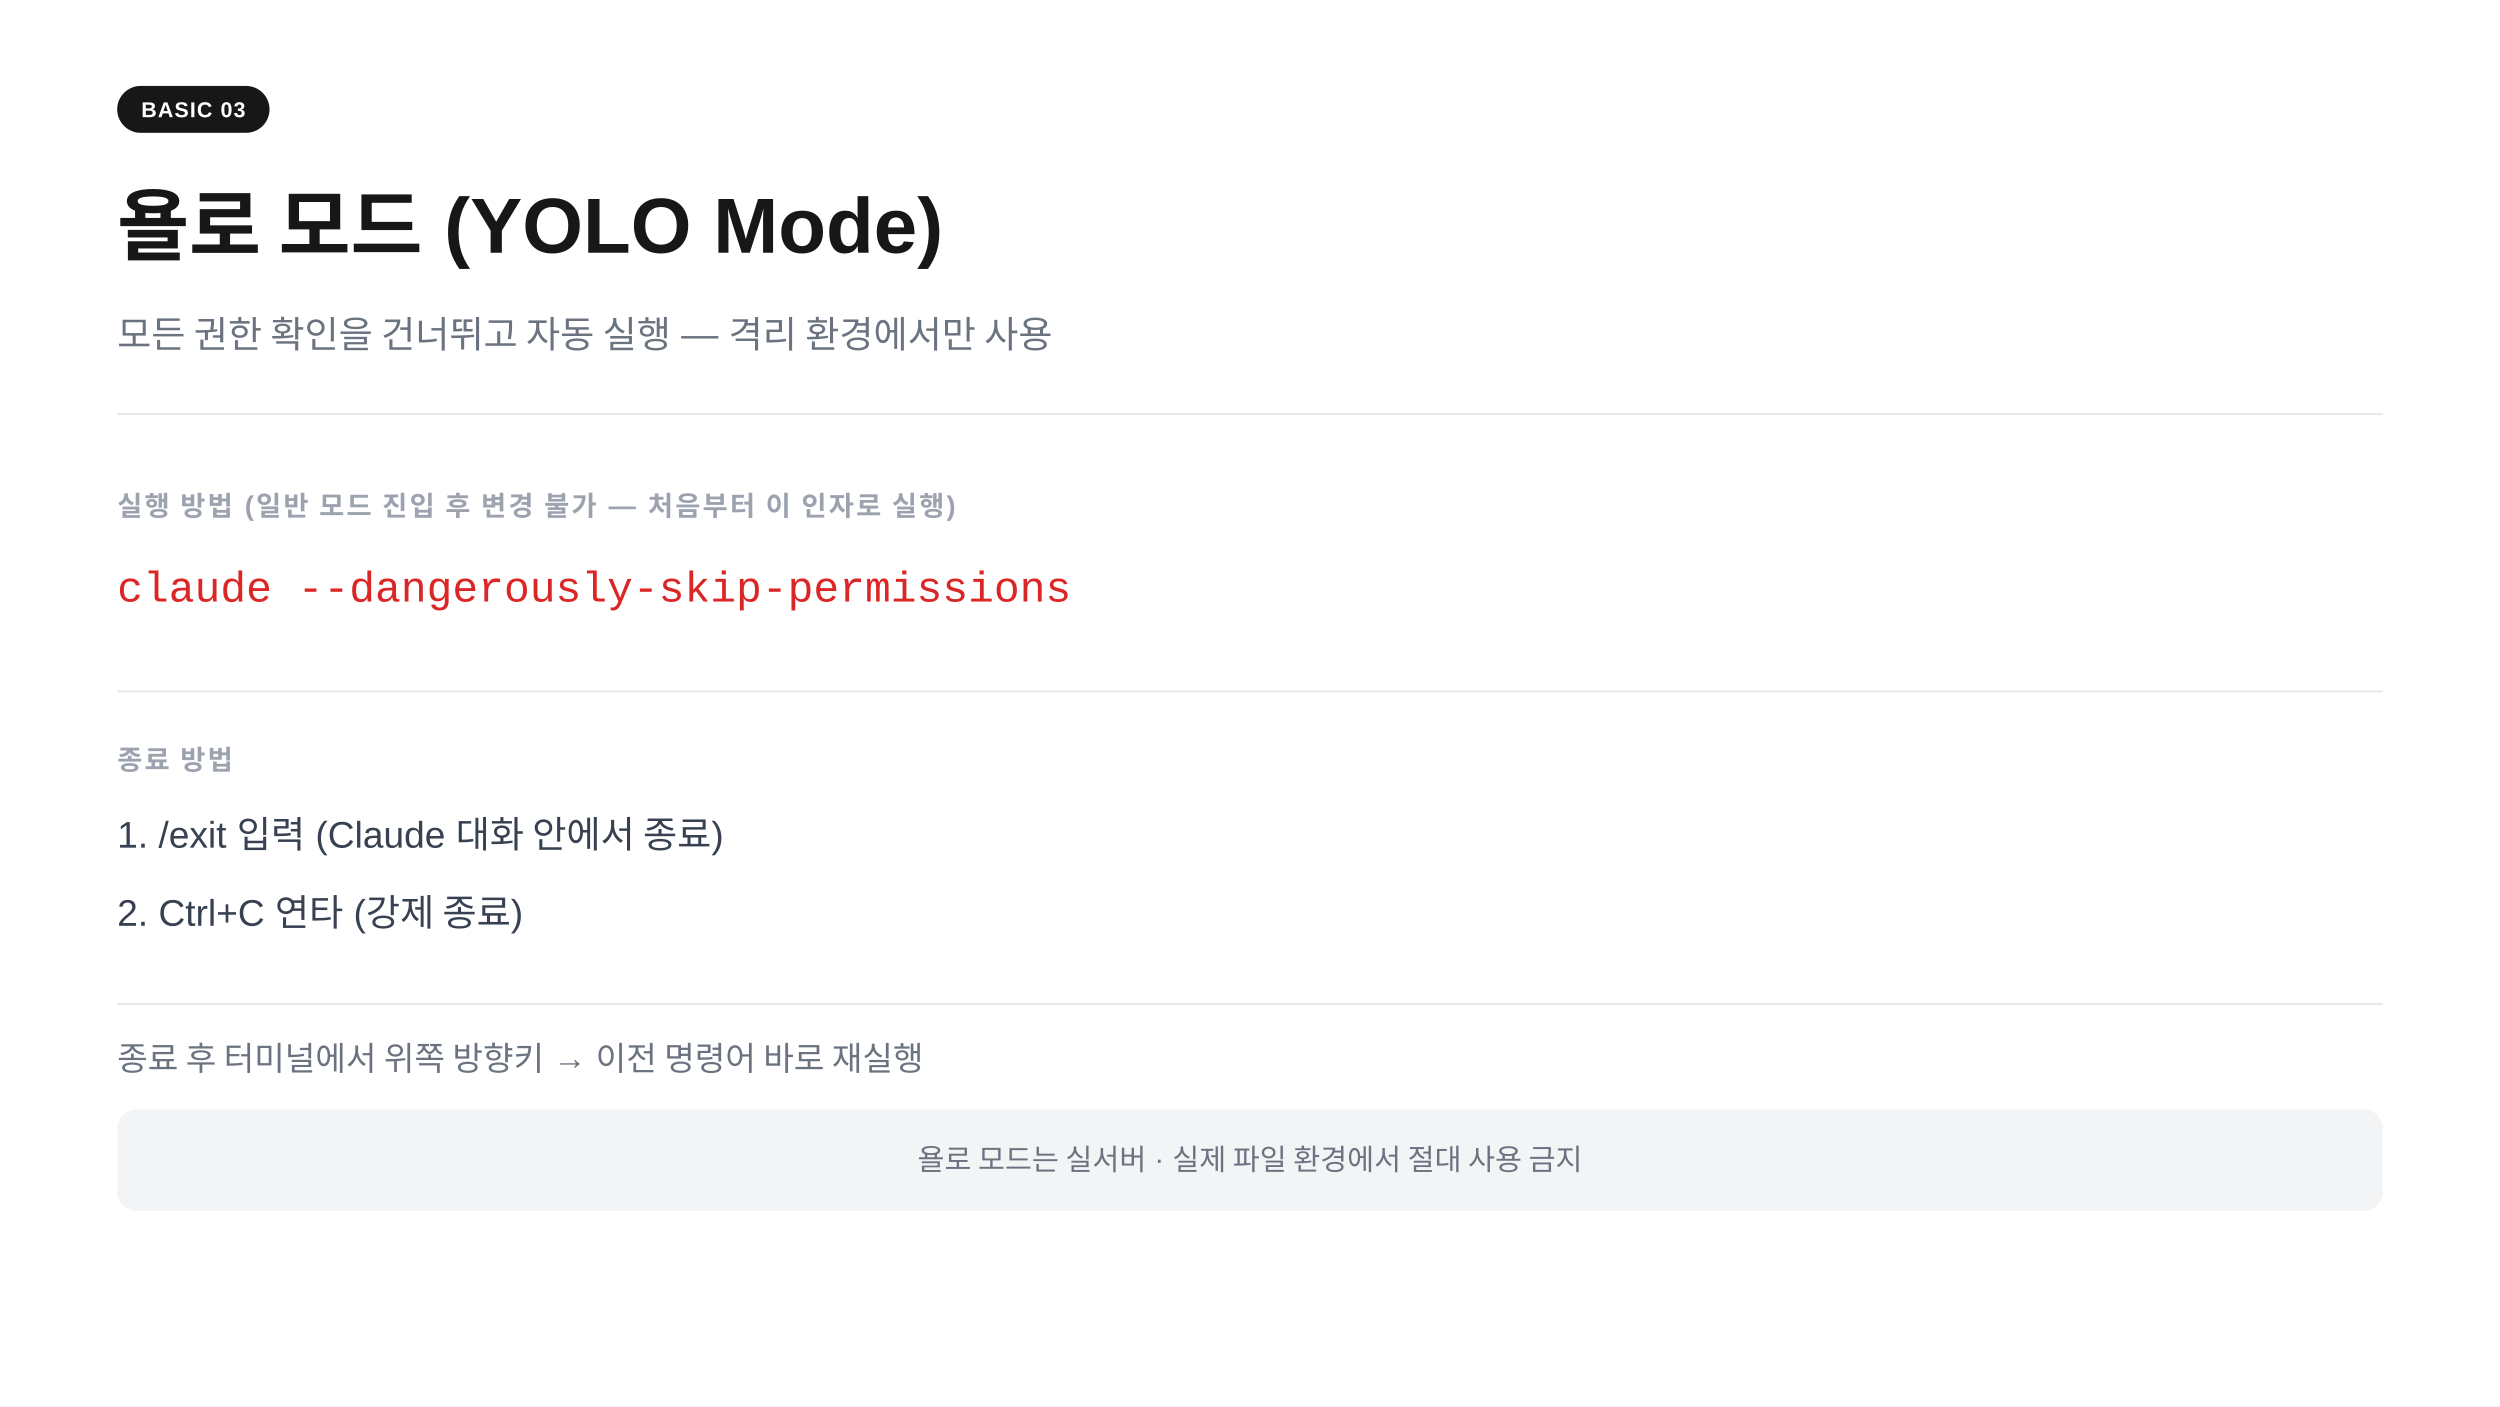
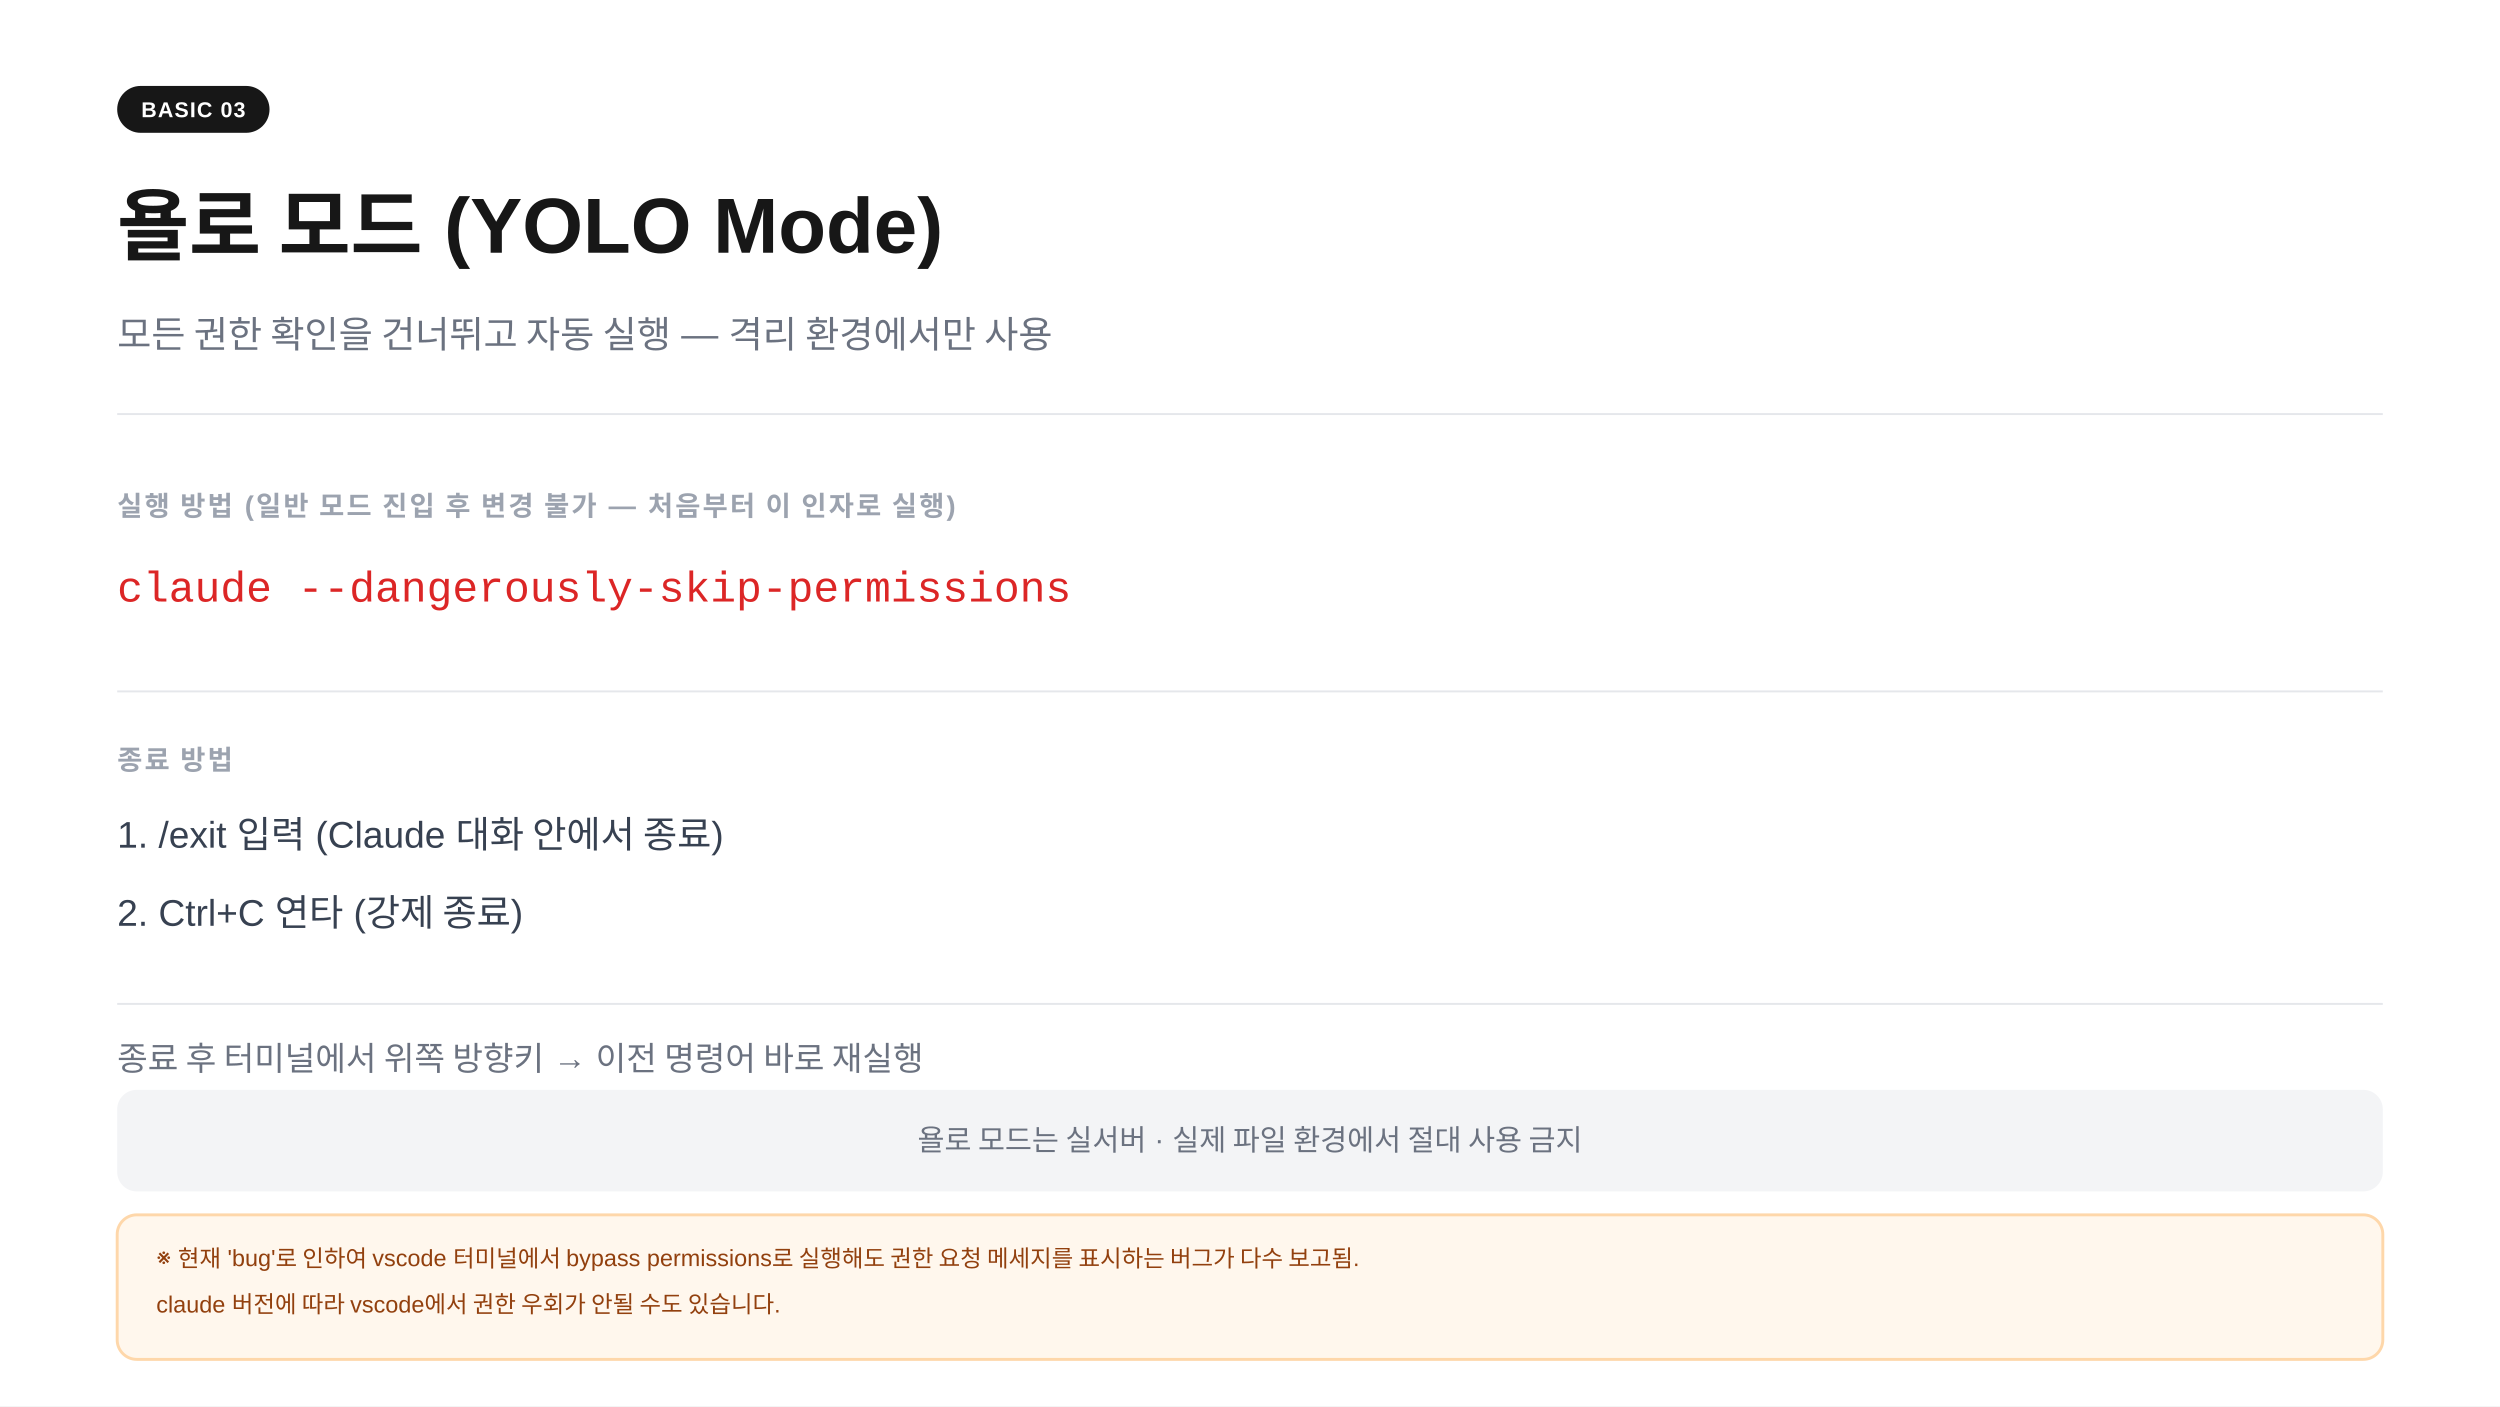
<svg xmlns="http://www.w3.org/2000/svg" width="1280" height="720" viewBox="0 0 1280 720">
  <rect width="1280" height="720" fill="#ffffff" />
  <rect x="60" y="44" width="78" height="24" rx="12" fill="#171717" />
  <text x="99" y="60" text-anchor="middle" font-family="-apple-system,BlinkMacSystemFont,'Segoe UI',Arial,sans-serif" font-size="11" font-weight="700" fill="#ffffff" letter-spacing="0.05em">BASIC 03</text>
  <text x="60" y="130" font-family="-apple-system,BlinkMacSystemFont,'Segoe UI',Arial,sans-serif" font-size="40" font-weight="700" fill="#171717">욜로 모드  (YOLO Mode)</text>
  <text x="60" y="178" font-family="-apple-system,BlinkMacSystemFont,'Segoe UI',Arial,sans-serif" font-size="19" fill="#6b7280">모든 권한 확인을 건너뛰고 자동 실행  —  격리 환경에서만 사용</text>
  <line x1="60" y1="212" x2="1220" y2="212" stroke="#e5e7eb" stroke-width="1" />
  <text x="60" y="264" font-family="-apple-system,BlinkMacSystemFont,'Segoe UI',Arial,sans-serif" font-size="14" font-weight="600" fill="#9ca3af" letter-spacing="0.08em">실행 방법  (일반 모드 진입 후 변경 불가 — 처음부터 이 인자로 실행)</text>
  <text x="60" y="308" font-family="'Courier New',Courier,monospace" font-size="22" fill="#dc2626">claude --dangerously-skip-permissions</text>
  <line x1="60" y1="354" x2="1220" y2="354" stroke="#e5e7eb" stroke-width="1" />
  <text x="60" y="394" font-family="-apple-system,BlinkMacSystemFont,'Segoe UI',Arial,sans-serif" font-size="14" font-weight="600" fill="#9ca3af" letter-spacing="0.08em">종료 방법</text>
  <text x="60" y="434" font-family="-apple-system,BlinkMacSystemFont,'Segoe UI',Arial,sans-serif" font-size="19" fill="#374151">1.  /exit  입력  (Claude 대화 안에서 종료)</text>
  <text x="60" y="474" font-family="-apple-system,BlinkMacSystemFont,'Segoe UI',Arial,sans-serif" font-size="19" fill="#374151">2.  Ctrl+C  연타  (강제 종료)</text>
  <line x1="60" y1="514" x2="1220" y2="514" stroke="#e5e7eb" stroke-width="1" />
  <text x="60" y="548" font-family="-apple-system,BlinkMacSystemFont,'Segoe UI',Arial,sans-serif" font-size="17" fill="#6b7280">종료 후 터미널에서  위쪽 방향키  →  이전 명령어 바로 재실행</text>
-   <rect x="60" y="568" width="1160" height="52" rx="10" fill="#f3f4f6" />
-   <text x="640" y="599" text-anchor="middle" font-family="-apple-system,BlinkMacSystemFont,'Segoe UI',Arial,sans-serif" font-size="15" fill="#6b7280">욜로 모드는 실서버 · 실제 파일 환경에서 절대 사용 금지</text>
+   <rect x="60" y="558" width="1160" height="52" rx="10" fill="#f3f4f6" />
+   <text x="640" y="589" text-anchor="middle" font-family="-apple-system,BlinkMacSystemFont,'Segoe UI',Arial,sans-serif" font-size="15" fill="#6b7280">욜로 모드는 실서버 · 실제 파일 환경에서 절대 사용 금지</text>
+   <rect x="60" y="622" width="1160" height="74" rx="10" fill="#fff7ed" stroke="#fed7aa" stroke-width="1.5" />
+   <text x="80" y="648" font-family="-apple-system,BlinkMacSystemFont,'Segoe UI',Arial,sans-serif" font-size="12" fill="#92400e">※ 현재 'bug'로 인하여 vscode 터미널에서 bypass permissions로 실행해도 권한 요청 메세지를 표시하는 버그가 다수 보고됨.</text>
+   <text x="80" y="672" font-family="-apple-system,BlinkMacSystemFont,'Segoe UI',Arial,sans-serif" font-size="12" fill="#92400e">   claude 버전에 따라 vscode에서 권한 우회가 안될 수도 있습니다.</text>
</svg>
